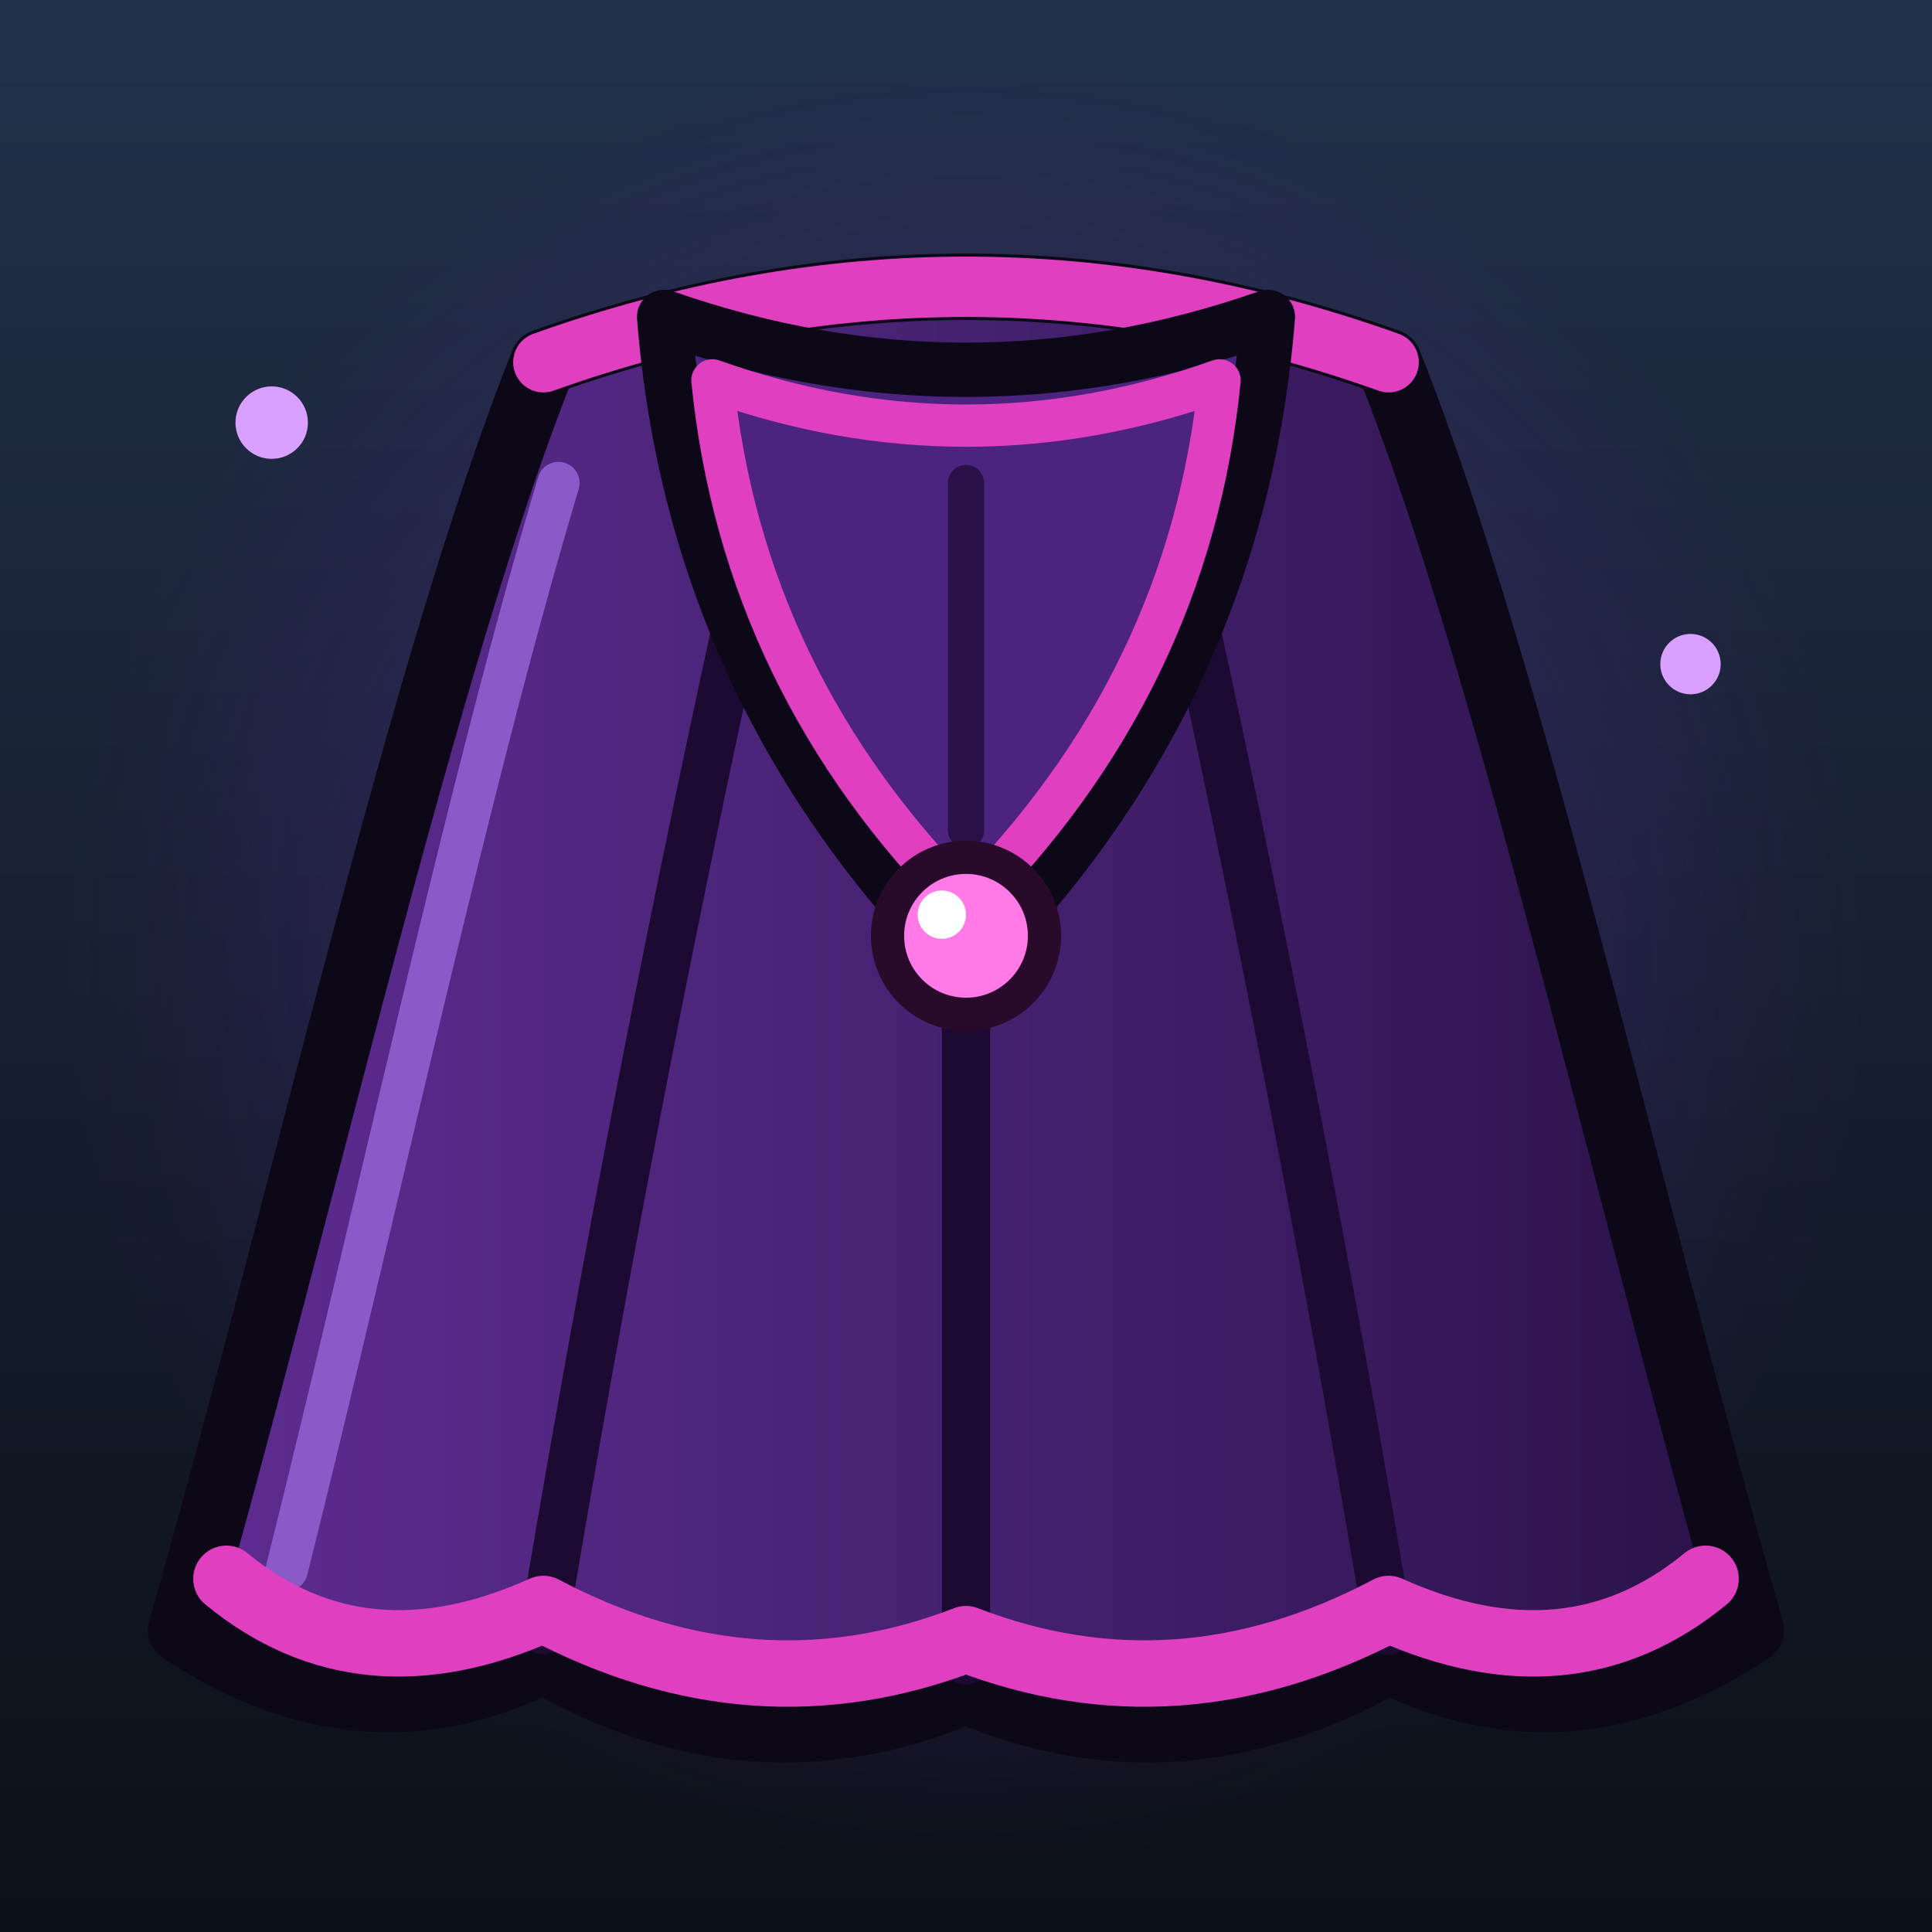
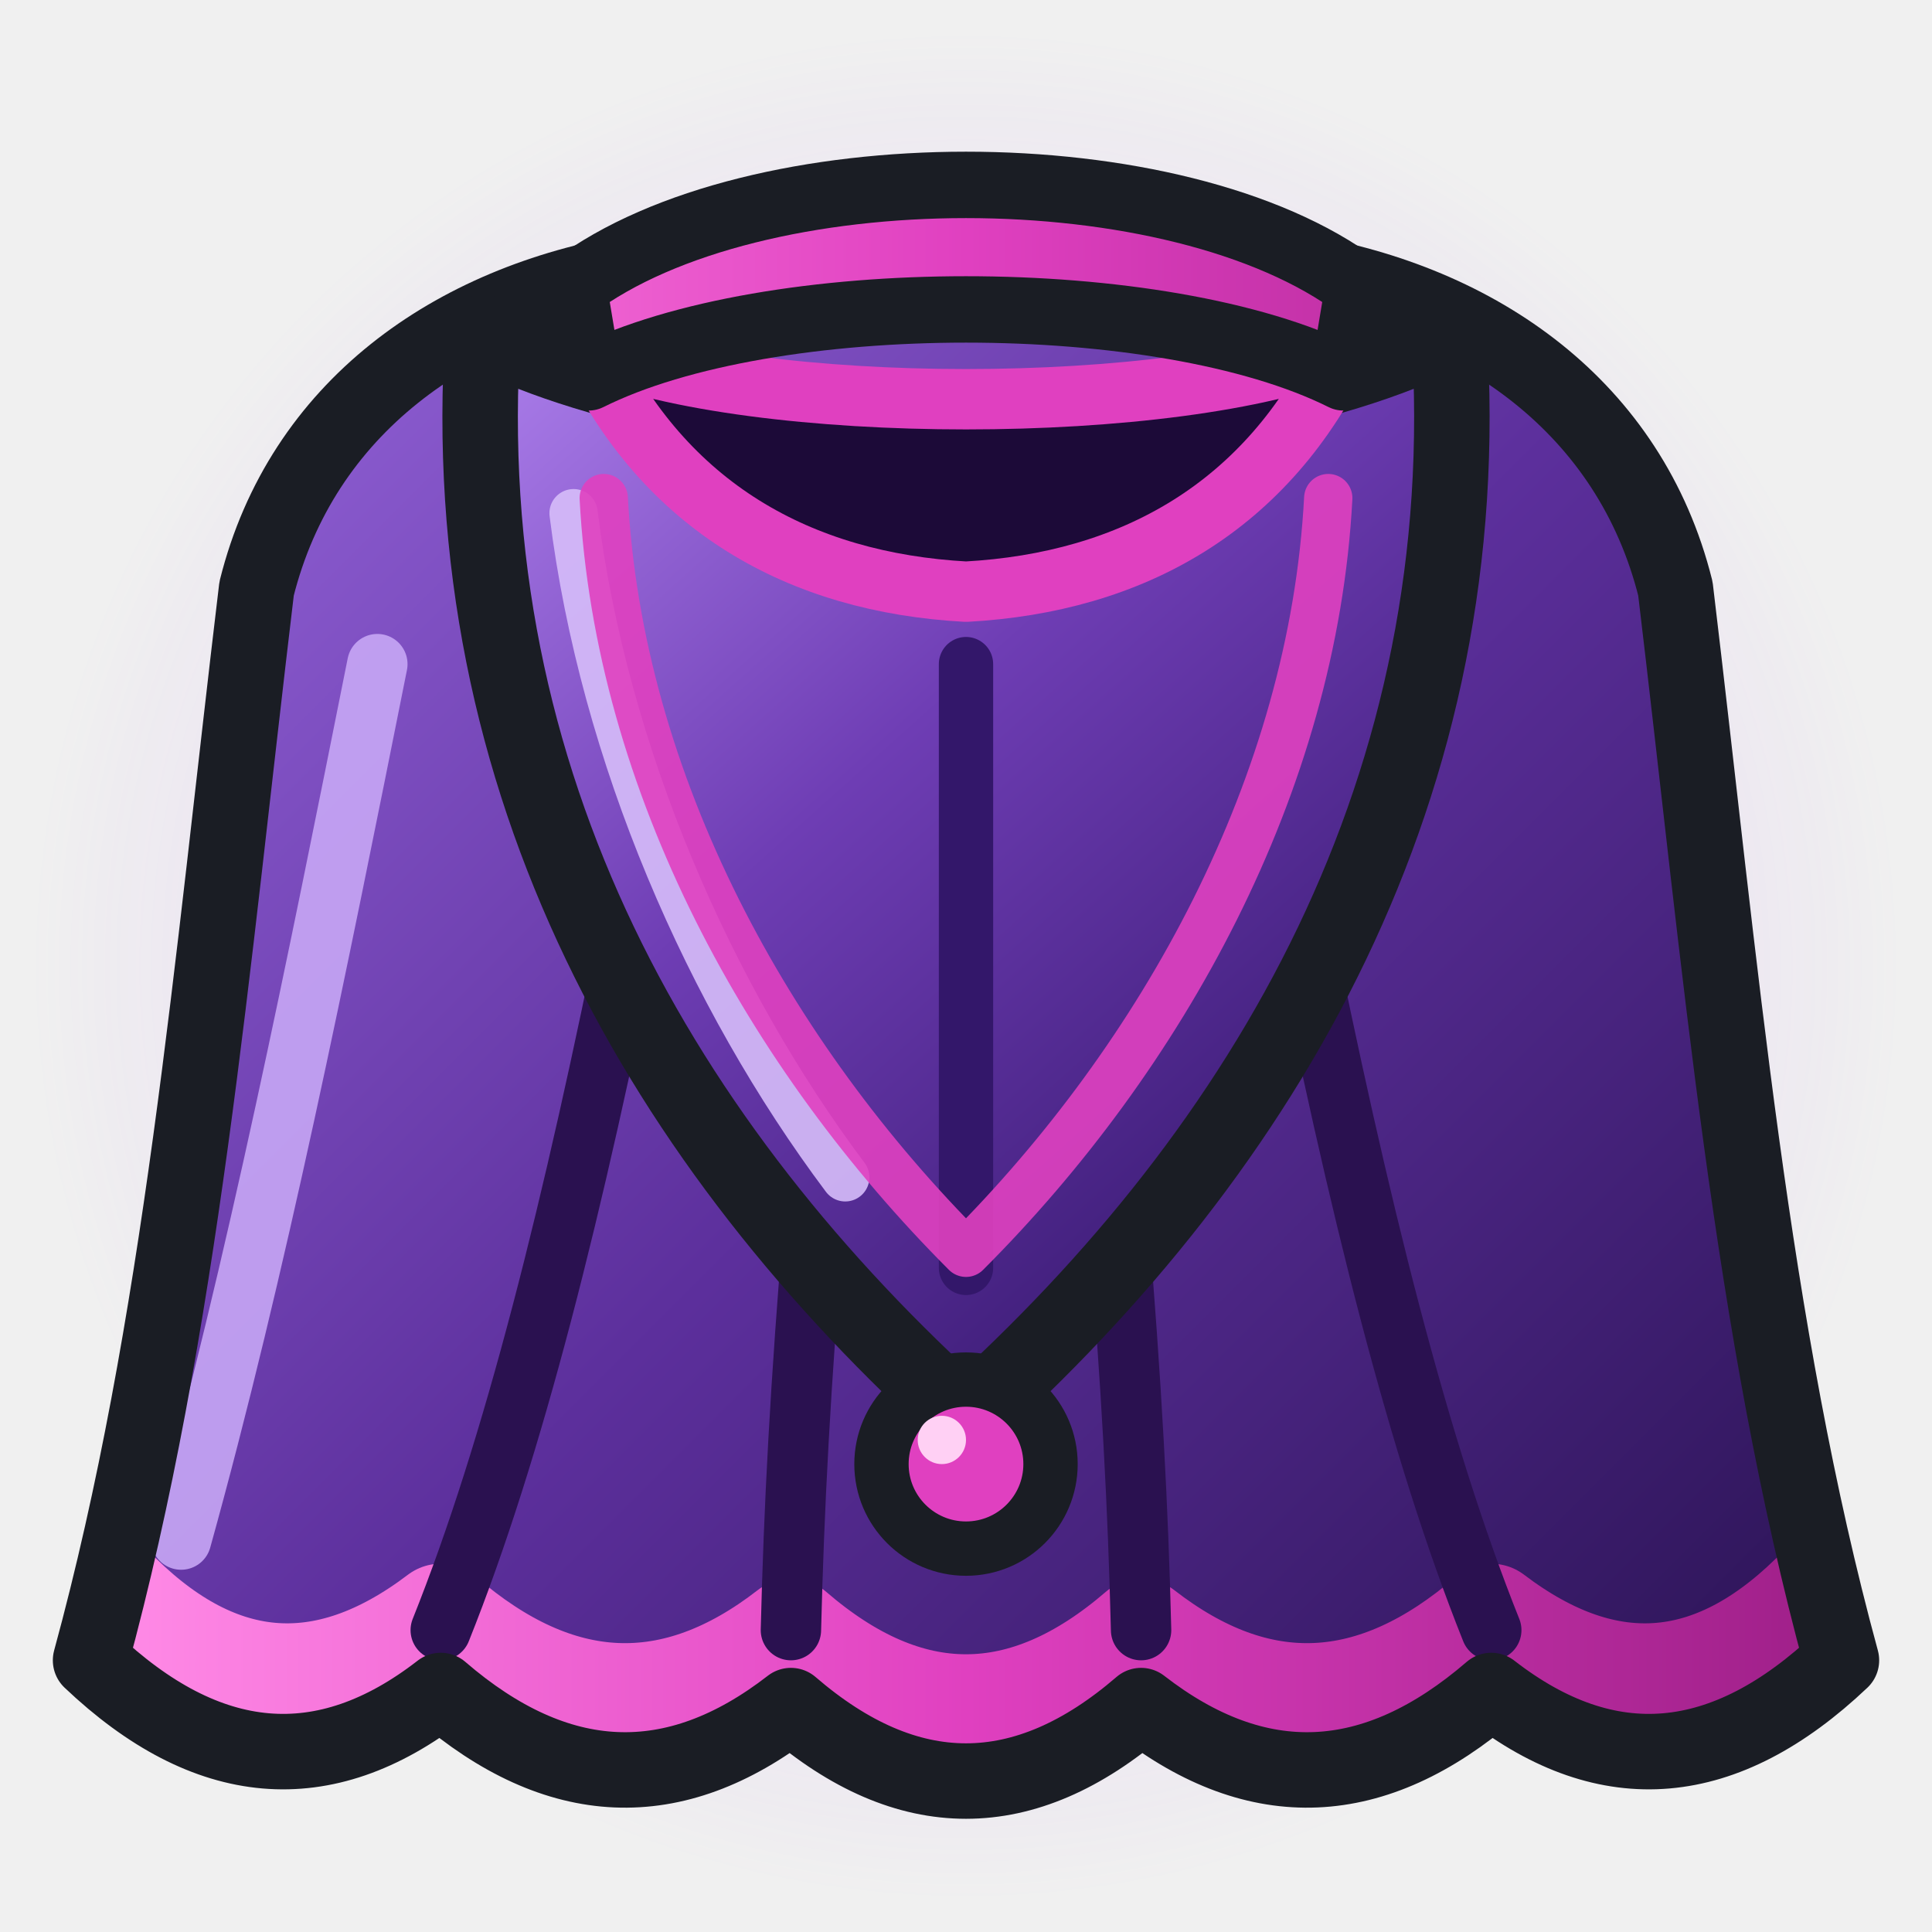
<svg xmlns="http://www.w3.org/2000/svg" width="128" height="128" viewBox="0 0 64 64">
  <defs>
-     <linearGradient id="bg" x1="0" y1="0" x2="0" y2="1">
-       <stop offset="0" stop-color="#22304a" />
-       <stop offset="1" stop-color="#0c1018" />
+     <radialGradient id="aura" cx="32" cy="32" r="31" gradientUnits="userSpaceOnUse">
+       <stop offset="0" stop-color="#b45cff" stop-opacity="0.32" />
+       <stop offset="1" stop-color="#b45cff" stop-opacity="0" />
+     </radialGradient>
+     <linearGradient id="cloth" x1="8" y1="10" x2="56" y2="58" gradientUnits="userSpaceOnUse">
+       <stop offset="0" stop-color="#9161d6" />
+       <stop offset="0.5" stop-color="#5c2f9c" />
+       <stop offset="1" stop-color="#2e1559" />
    </linearGradient>
-     <radialGradient id="aura">
-       <stop offset="0" stop-color="#b45cff" stop-opacity="0.5" />
-       <stop offset="0.6" stop-color="#7a2ad0" stop-opacity="0.18" />
-       <stop offset="1" stop-color="#5a1aa0" stop-opacity="0" />
-     </radialGradient>
-     <linearGradient id="cloth" x1="0" y1="0" x2="1" y2="0">
-       <stop offset="0" stop-color="#5e2c92" />
-       <stop offset="0.55" stop-color="#43206e" />
-       <stop offset="1" stop-color="#2a1248" />
+     <linearGradient id="hood" x1="18" y1="9" x2="44" y2="38" gradientUnits="userSpaceOnUse">
+       <stop offset="0" stop-color="#ad80ec" />
+       <stop offset="0.5" stop-color="#6e3db4" />
+       <stop offset="1" stop-color="#3e1d78" />
+     </linearGradient>
+     <linearGradient id="trim" x1="4" y1="0" x2="60" y2="0" gradientUnits="userSpaceOnUse">
+       <stop offset="0" stop-color="#ff8ae6" />
+       <stop offset="0.5" stop-color="#e040c0" />
+       <stop offset="1" stop-color="#a0208a" />
    </linearGradient>
  </defs>
-   <rect width="64" height="64" fill="url(#bg)" />
-   <circle cx="32" cy="32" r="30" fill="url(#aura)" />
-   <path d="M 18 12 Q 32 7 46 12 C 50 22 54 40 58 54 Q 52 58 46 55 Q 39 59 32 56 Q 25 59 18 55 Q 12 58 6 54 C 10 40 14 22 18 12 Z" fill="url(#cloth)" stroke="#0c0818" stroke-width="2.2" stroke-linejoin="round" />
-   <path d="M 25 18 Q 21 36 18 54 M 39 18 Q 43 36 46 54 M 32 32 L 32 55" fill="none" stroke="#1c0a32" stroke-width="1.6" stroke-linecap="round" />
-   <path d="M 18.5 16 C 15.5 26 12.5 40 9.5 52" fill="none" stroke="#8a5ac8" stroke-width="1.4" stroke-linecap="round" />
-   <path d="M 7.5 52.3 Q 12 56 18 53.3 Q 25 57 32 54.3 Q 39 57 46 53.3 Q 52 56 56.5 52.3" fill="none" stroke="#e040c0" stroke-width="2.2" stroke-linecap="round" stroke-linejoin="round" />
-   <path d="M 18 12 Q 32 7 46 12" fill="none" stroke="#e040c0" stroke-width="2" stroke-linecap="round" />
-   <path d="M 22 10.5 Q 32 14 42 10.5 Q 41 23 32 32 Q 23 23 22 10.5 Z" fill="#4c2480" stroke="#0c0818" stroke-width="1.8" stroke-linejoin="round" />
-   <path d="M 23.6 12.6 Q 32 15.6 40.4 12.6 Q 39.4 22.6 32 30 Q 24.6 22.6 23.6 12.6 Z" fill="none" stroke="#e040c0" stroke-width="1.4" stroke-linejoin="round" />
-   <path d="M 32 16 L 32 27.5" stroke="#2a1048" stroke-width="1.2" stroke-linecap="round" />
-   <circle cx="32" cy="31" r="2.6" fill="#ff7ae6" stroke="#2a0a2a" stroke-width="1.1" />
-   <circle cx="31.2" cy="30.3" r="0.8" fill="#ffffff" />
-   <circle cx="9" cy="14" r="1.2" fill="#d9a0ff" />
-   <circle cx="56" cy="22" r="1" fill="#d9a0ff" />
+   <circle cx="32" cy="32" r="31" fill="url(#aura)" />
+   <path d="M 21 9 C 26 7 38 7 43 9 C 49 10 54 13.5 55.5 19.5 C 57 32 58 44 61 55 Q 55.2 60.5 49.4 56 Q 43.6 61 37.8 56.5 Q 32 61.5 26.2 56.5 Q 20.4 61 14.6 56 Q 8.8 60.5 3 55 C 6 44 7 32 8.5 19.5 C 10 13.5 15 10 21 9 Z" fill="url(#cloth)" />
+   <path d="M 3.6 52.6 Q 8.8 58 14.6 53.6 Q 20.4 58.6 26.2 54.1 Q 32 59.1 37.8 54.1 Q 43.6 58.6 49.4 53.6 Q 55.2 58 60.4 52.6" fill="none" stroke="url(#trim)" stroke-width="3.6" stroke-linejoin="round" />
+   <path d="M 21 30 C 19 40 17 48 14.6 54 M 43 30 C 45 40 47 48 49.4 54 M 27 40 C 26.5 46 26.3 50 26.2 54 M 37 40 C 37.5 46 37.7 50 37.8 54" fill="none" stroke="#2a1150" stroke-width="2" stroke-linecap="round" />
+   <path d="M 12.5 22 C 10.5 32 8.5 42 6 51" fill="none" stroke="#c7a6f5" stroke-width="2" stroke-linecap="round" opacity="0.9" />
+   <path d="M 21 9 C 26 7 38 7 43 9 C 49 10 54 13.5 55.5 19.5 C 57 32 58 44 61 55 Q 55.2 60.5 49.4 56 Q 43.6 61 37.8 56.5 Q 32 61.5 26.2 56.5 Q 20.4 61 14.6 56 Q 8.8 60.5 3 55 C 6 44 7 32 8.5 19.5 C 10 13.5 15 10 21 9 Z" fill="none" stroke="#1a1d24" stroke-width="2.5" stroke-linejoin="round" />
+   <path d="M 16 11 C 24 15 40 15 48 11 C 49 26 42 38 32 47 C 22 38 15 26 16 11 Z" fill="url(#hood)" stroke="#1a1d24" stroke-width="2.5" stroke-linejoin="round" />
+   <path d="M 32 22 L 32 42" stroke="#33176a" stroke-width="1.8" stroke-linecap="round" />
+   <path d="M 19 17 C 20 25 23.5 33 28 39" fill="none" stroke="#d6bdfa" stroke-width="1.6" stroke-linecap="round" opacity="0.9" />
+   <path d="M 20 16.5 C 20.5 26 25.5 35 32 41.5 C 38.5 35 43.5 26 44 16.5" fill="none" stroke="#e040c0" stroke-width="1.6" stroke-linecap="round" stroke-linejoin="round" opacity="0.9" />
+   <path d="M 19.5 11.5 C 25 13.8 39 13.8 44.5 11.5 C 42 16.8 37.5 19.3 32 19.6 C 26.5 19.3 22 16.8 19.5 11.5 Z" fill="#1c0a38" stroke="#e040c0" stroke-width="2" stroke-linejoin="round" />
+   <path d="M 19 9.5 C 25 5 39 5 45 9.5 L 44.5 12.5 C 38.5 9.5 25.5 9.5 19.5 12.5 Z" fill="url(#trim)" stroke="#1a1d24" stroke-width="2.2" stroke-linejoin="round" />
+   <circle cx="32" cy="48.5" r="2.8" fill="#e040c0" stroke="#1a1d24" stroke-width="1.8" />
+   <circle cx="31.2" cy="47.7" r="0.8" fill="#ffd0f4" />
</svg>
